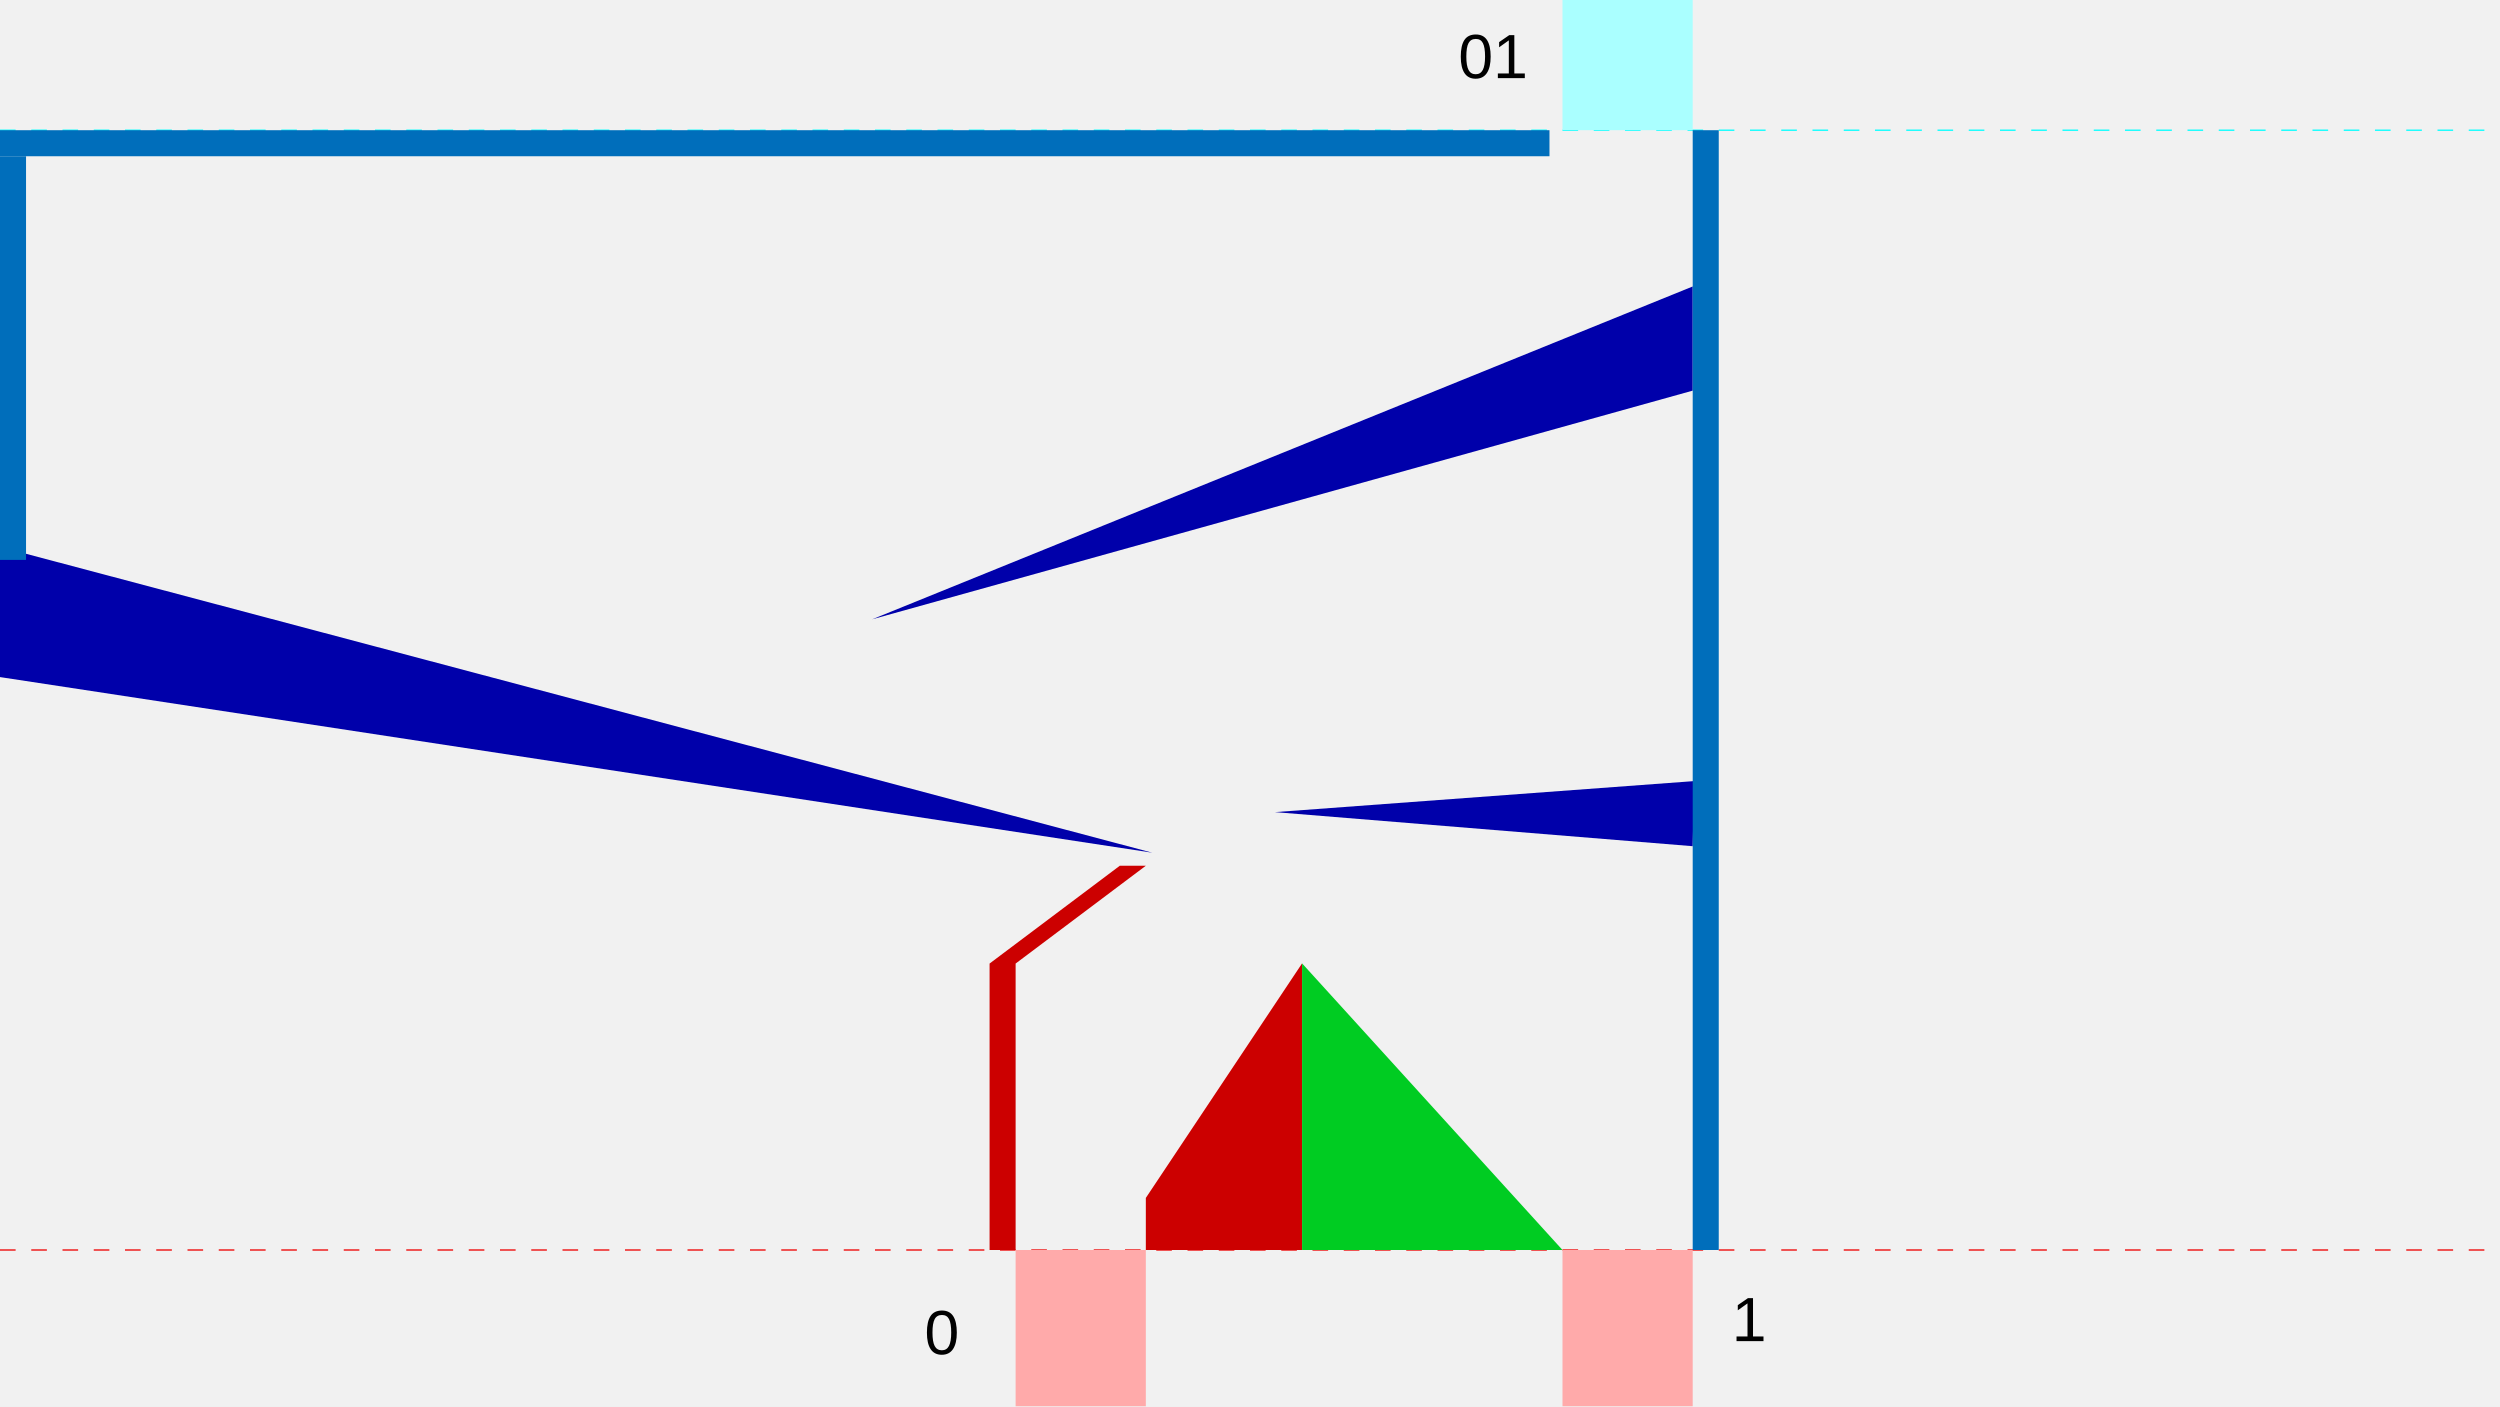
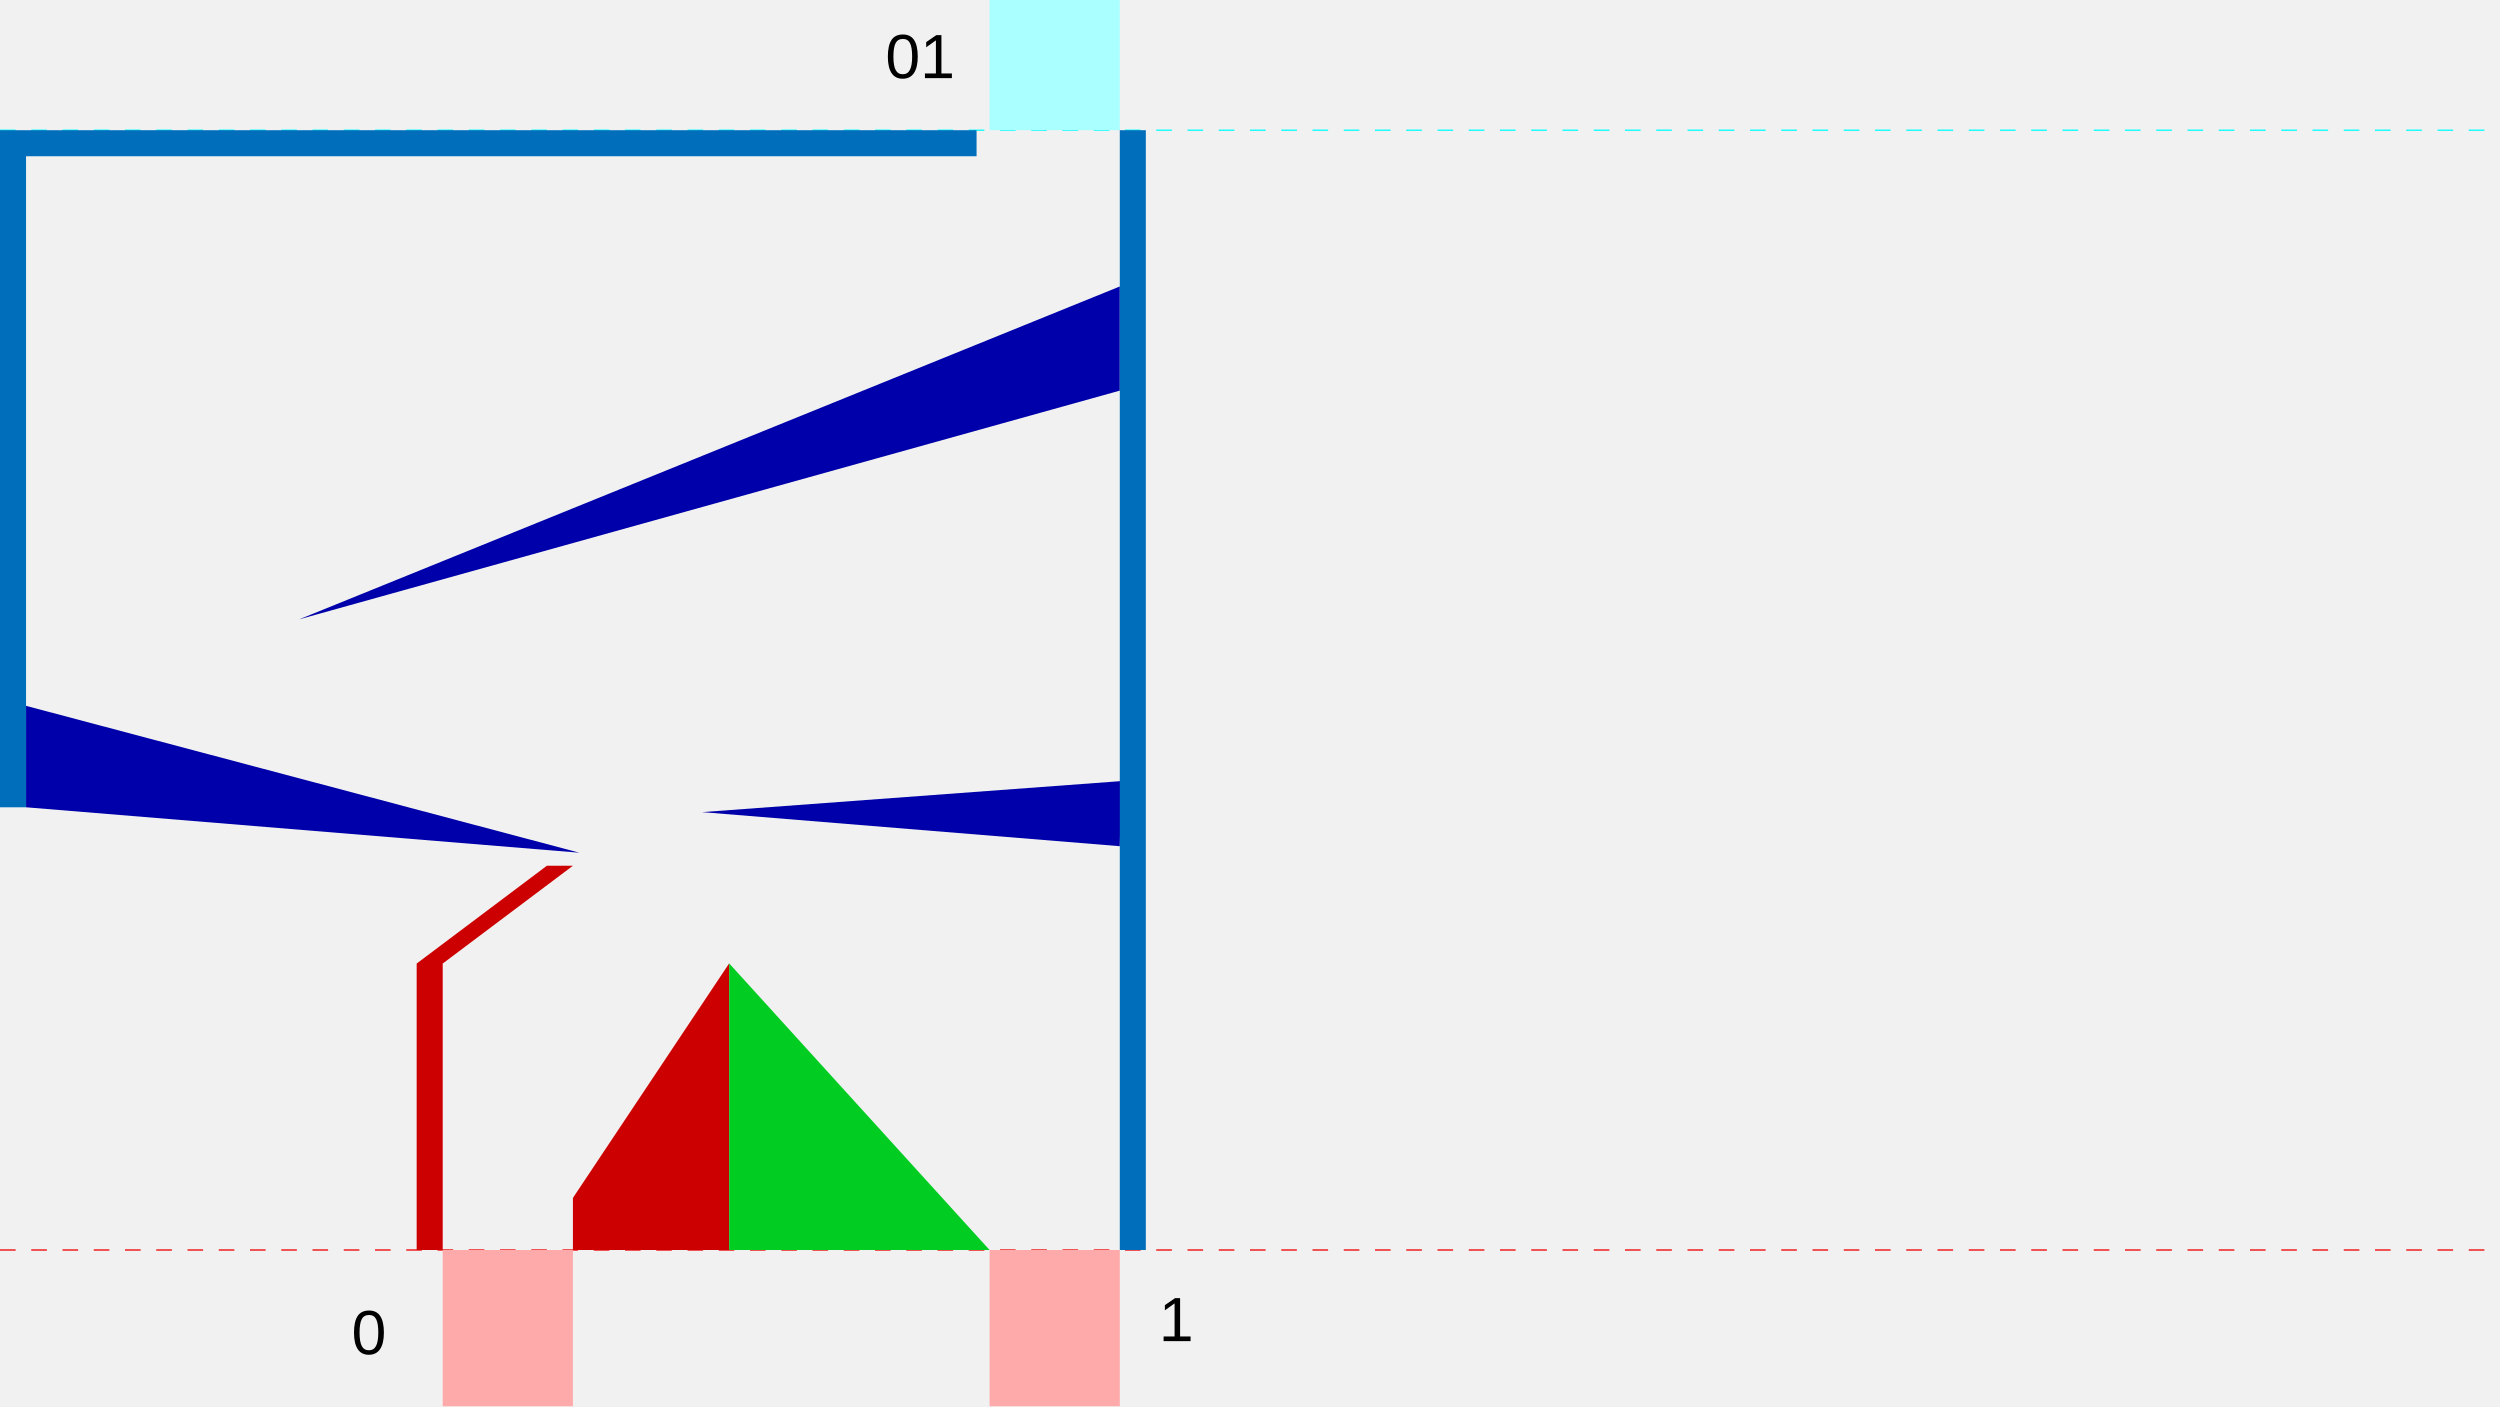
- <svg xmlns="http://www.w3.org/2000/svg" id="Layer_1" width="1920" height="1080" version="1.1" viewBox="0 0 1920 1080">
+ <svg xmlns="http://www.w3.org/2000/svg" id="Layer_1" version="1.1" viewBox="0 0 1920 1080">
  <g opacity=".05">
    <rect width="1920" height="1080" fill="#fff" />
  </g>
  <g isolation="isolate">
    <g isolation="isolate">
      <g isolation="isolate">
        <g isolation="isolate">
          <g isolation="isolate">
            <g isolation="isolate">
-               <text transform="translate(1200 59.9998)" font-family="ArialMT, Arial" font-size="48" isolation="isolate">
-                 <tspan x="0" y="0">0</tspan>
-               </text>
+               <g isolation="isolate">
+                 <text transform="translate(759.9998 59.9998)" font-family="ArialMT, Arial" font-size="48" isolation="isolate">
+                   <tspan x="0" y="0">0</tspan>
+                 </text>
+               </g>
            </g>
          </g>
        </g>
      </g>
    </g>
  </g>
-   <path d="M1300,570" fill="#00a" />
+   <path d="M860,570" fill="#00a" />
  <line y1="960" x2="1920" y2="960" fill="none" stroke="#e00" stroke-dasharray="12" stroke-miterlimit="10" />
  <line y1="100" x2="1920" y2="100" fill="none" stroke="aqua" stroke-dasharray="12" stroke-miterlimit="10" />
-   <polygon points="1300 220 669.723 475.662 1300 300 1300 220" fill="#00a" />
-   <polygon points="0 420 885 654.888 0 520 0 420" fill="#00a" />
-   <polygon points="979.148 623.709 1300.968 599.888 1300 649.888 979.148 623.709" fill="#00a" />
-   <rect x="1200" width="100" height="100" fill="#aff" />
-   <rect x="780" y="960" width="100" height="120" fill="#faa" />
-   <rect x="1200" y="960" width="100" height="120" fill="#faa" />
-   <polygon points="880 920 1000 739.888 1000 960 880 960 880 920" fill="#c00" />
+   <polygon points="860 220 229.723 475.662 860 300 860 220" fill="#00a" />
+   <polyline points="20 542.089 445 654.888 20 620" fill="#00a" />
+   <polygon points="539.148 623.709 860.968 599.888 860 649.888 539.148 623.709" fill="#00a" />
+   <rect x="760" width="100" height="100" fill="#aff" />
+   <rect x="340" y="960" width="100" height="120" fill="#faa" />
+   <rect x="760" y="960" width="100" height="120" fill="#faa" />
+   <polygon points="440 920 560 739.888 560 960 440 960 440 920" fill="#c00" />
  <g isolation="isolate">
    <g isolation="isolate">
      <g isolation="isolate">
        <g isolation="isolate">
-           <text transform="translate(1120 60)" font-family="ArialMT, Arial" font-size="48" isolation="isolate">
-             <tspan x="0" y="0">01</tspan>
-           </text>
+           <g isolation="isolate">
+             <text transform="translate(680 60)" font-family="ArialMT, Arial" font-size="48" isolation="isolate">
+               <tspan x="0" y="0">01</tspan>
+             </text>
+           </g>
        </g>
      </g>
    </g>
  </g>
  <g isolation="isolate">
    <g isolation="isolate">
      <g isolation="isolate">
        <g isolation="isolate">
-           <text transform="translate(710 1040)" font-family="ArialMT, Arial" font-size="48" isolation="isolate">
-             <tspan x="0" y="0">0</tspan>
-           </text>
+           <g isolation="isolate">
+             <text transform="translate(270 1040)" font-family="ArialMT, Arial" font-size="48" isolation="isolate">
+               <tspan x="0" y="0">0</tspan>
+             </text>
+           </g>
        </g>
      </g>
    </g>
  </g>
  <g isolation="isolate">
    <g isolation="isolate">
      <g isolation="isolate">
        <g isolation="isolate">
-           <text transform="translate(1330 1030)" font-family="ArialMT, Arial" font-size="48" isolation="isolate">
-             <tspan x="0" y="0">1</tspan>
-           </text>
+           <g isolation="isolate">
+             <text transform="translate(890 1030)" font-family="ArialMT, Arial" font-size="48" isolation="isolate">
+               <tspan x="0" y="0">1</tspan>
+             </text>
+           </g>
        </g>
      </g>
    </g>
  </g>
-   <rect y="100" width="1190" height="20" fill="#006ebb" />
-   <rect x="1300" y="100" width="20" height="860" fill="#006ebb" />
-   <polygon points="1000 739.888 1000 960 1200 960 1000 739.888" fill="#0c2" />
-   <polygon points="860 664.888 760 740 760 960 780 960 780 740 880 664.888 860 664.888" fill="#c00" />
-   <rect y="120" width="20" height="310" fill="#006ebb" />
+   <rect x="860" y="100" width="20" height="860" fill="#006ebb" />
+   <polygon points="560 739.888 560 960 760 960 560 739.888" fill="#0c2" />
+   <polygon points="420 664.888 320 740 320 960 340 960 340 740 440 664.888 420 664.888" fill="#c00" />
+   <polygon points="0 100 0 620 20 620 20 120 750 120 750 100 0 100" fill="#006ebb" />
</svg>
